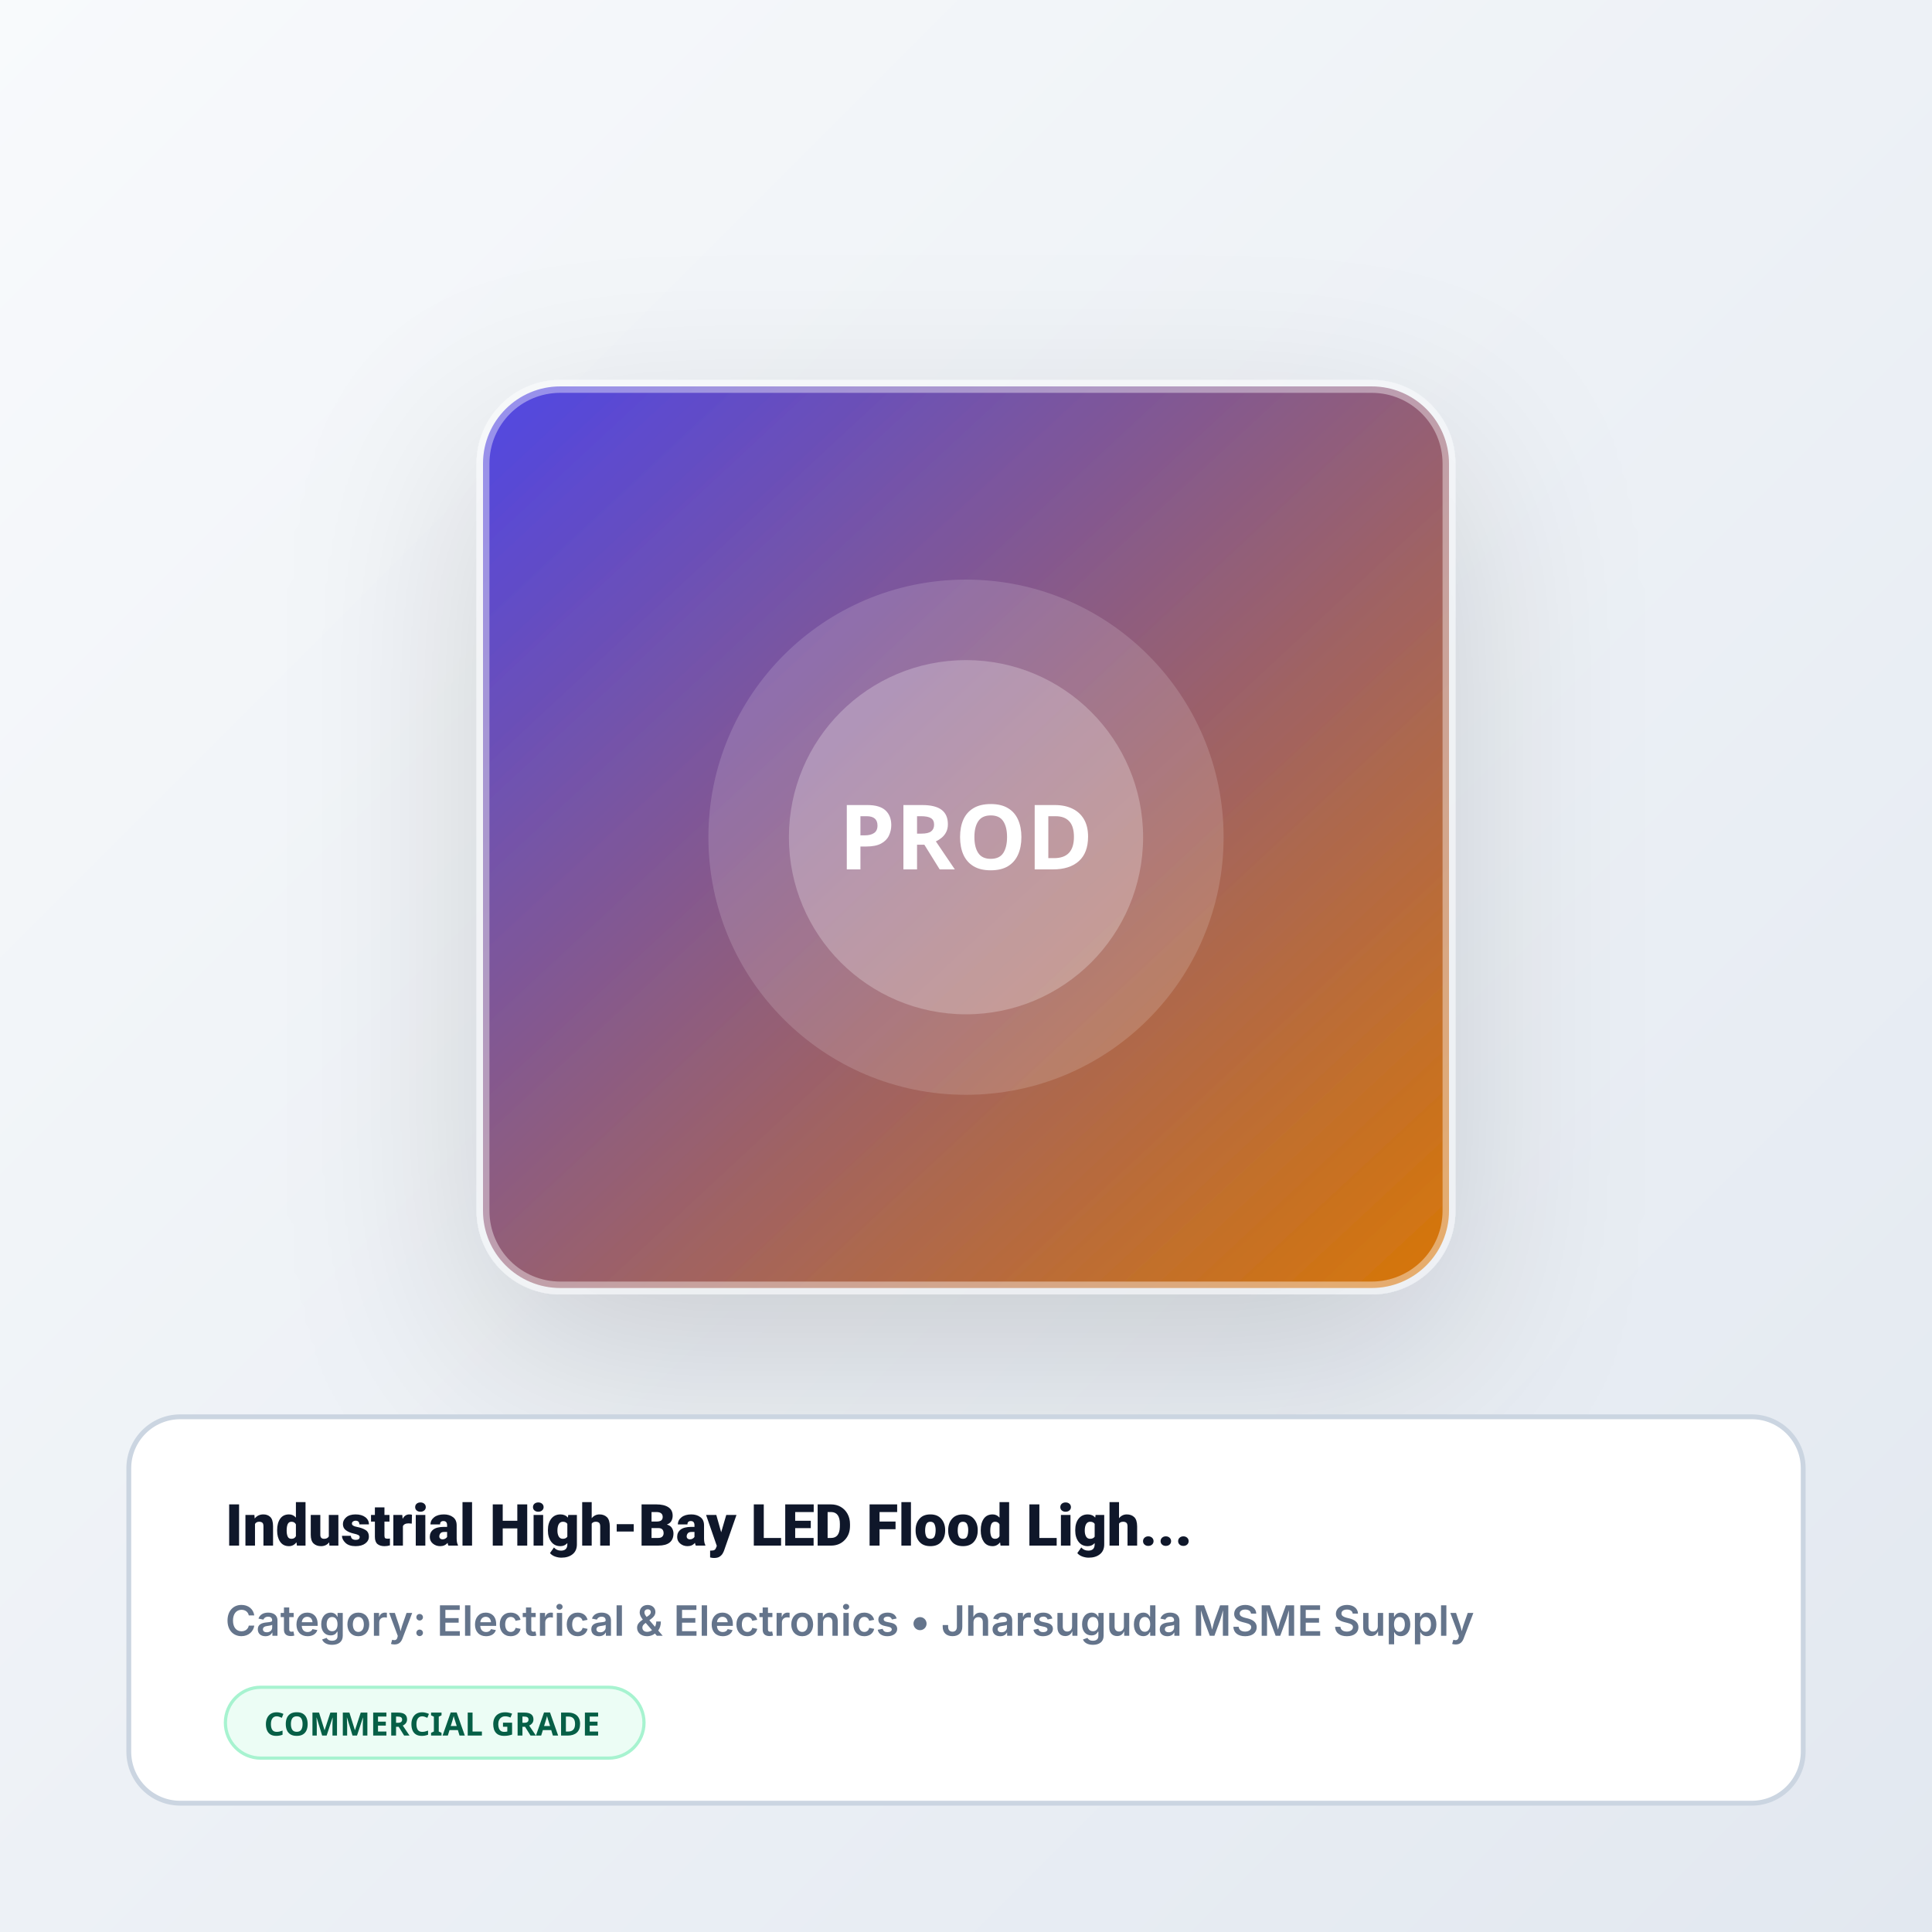
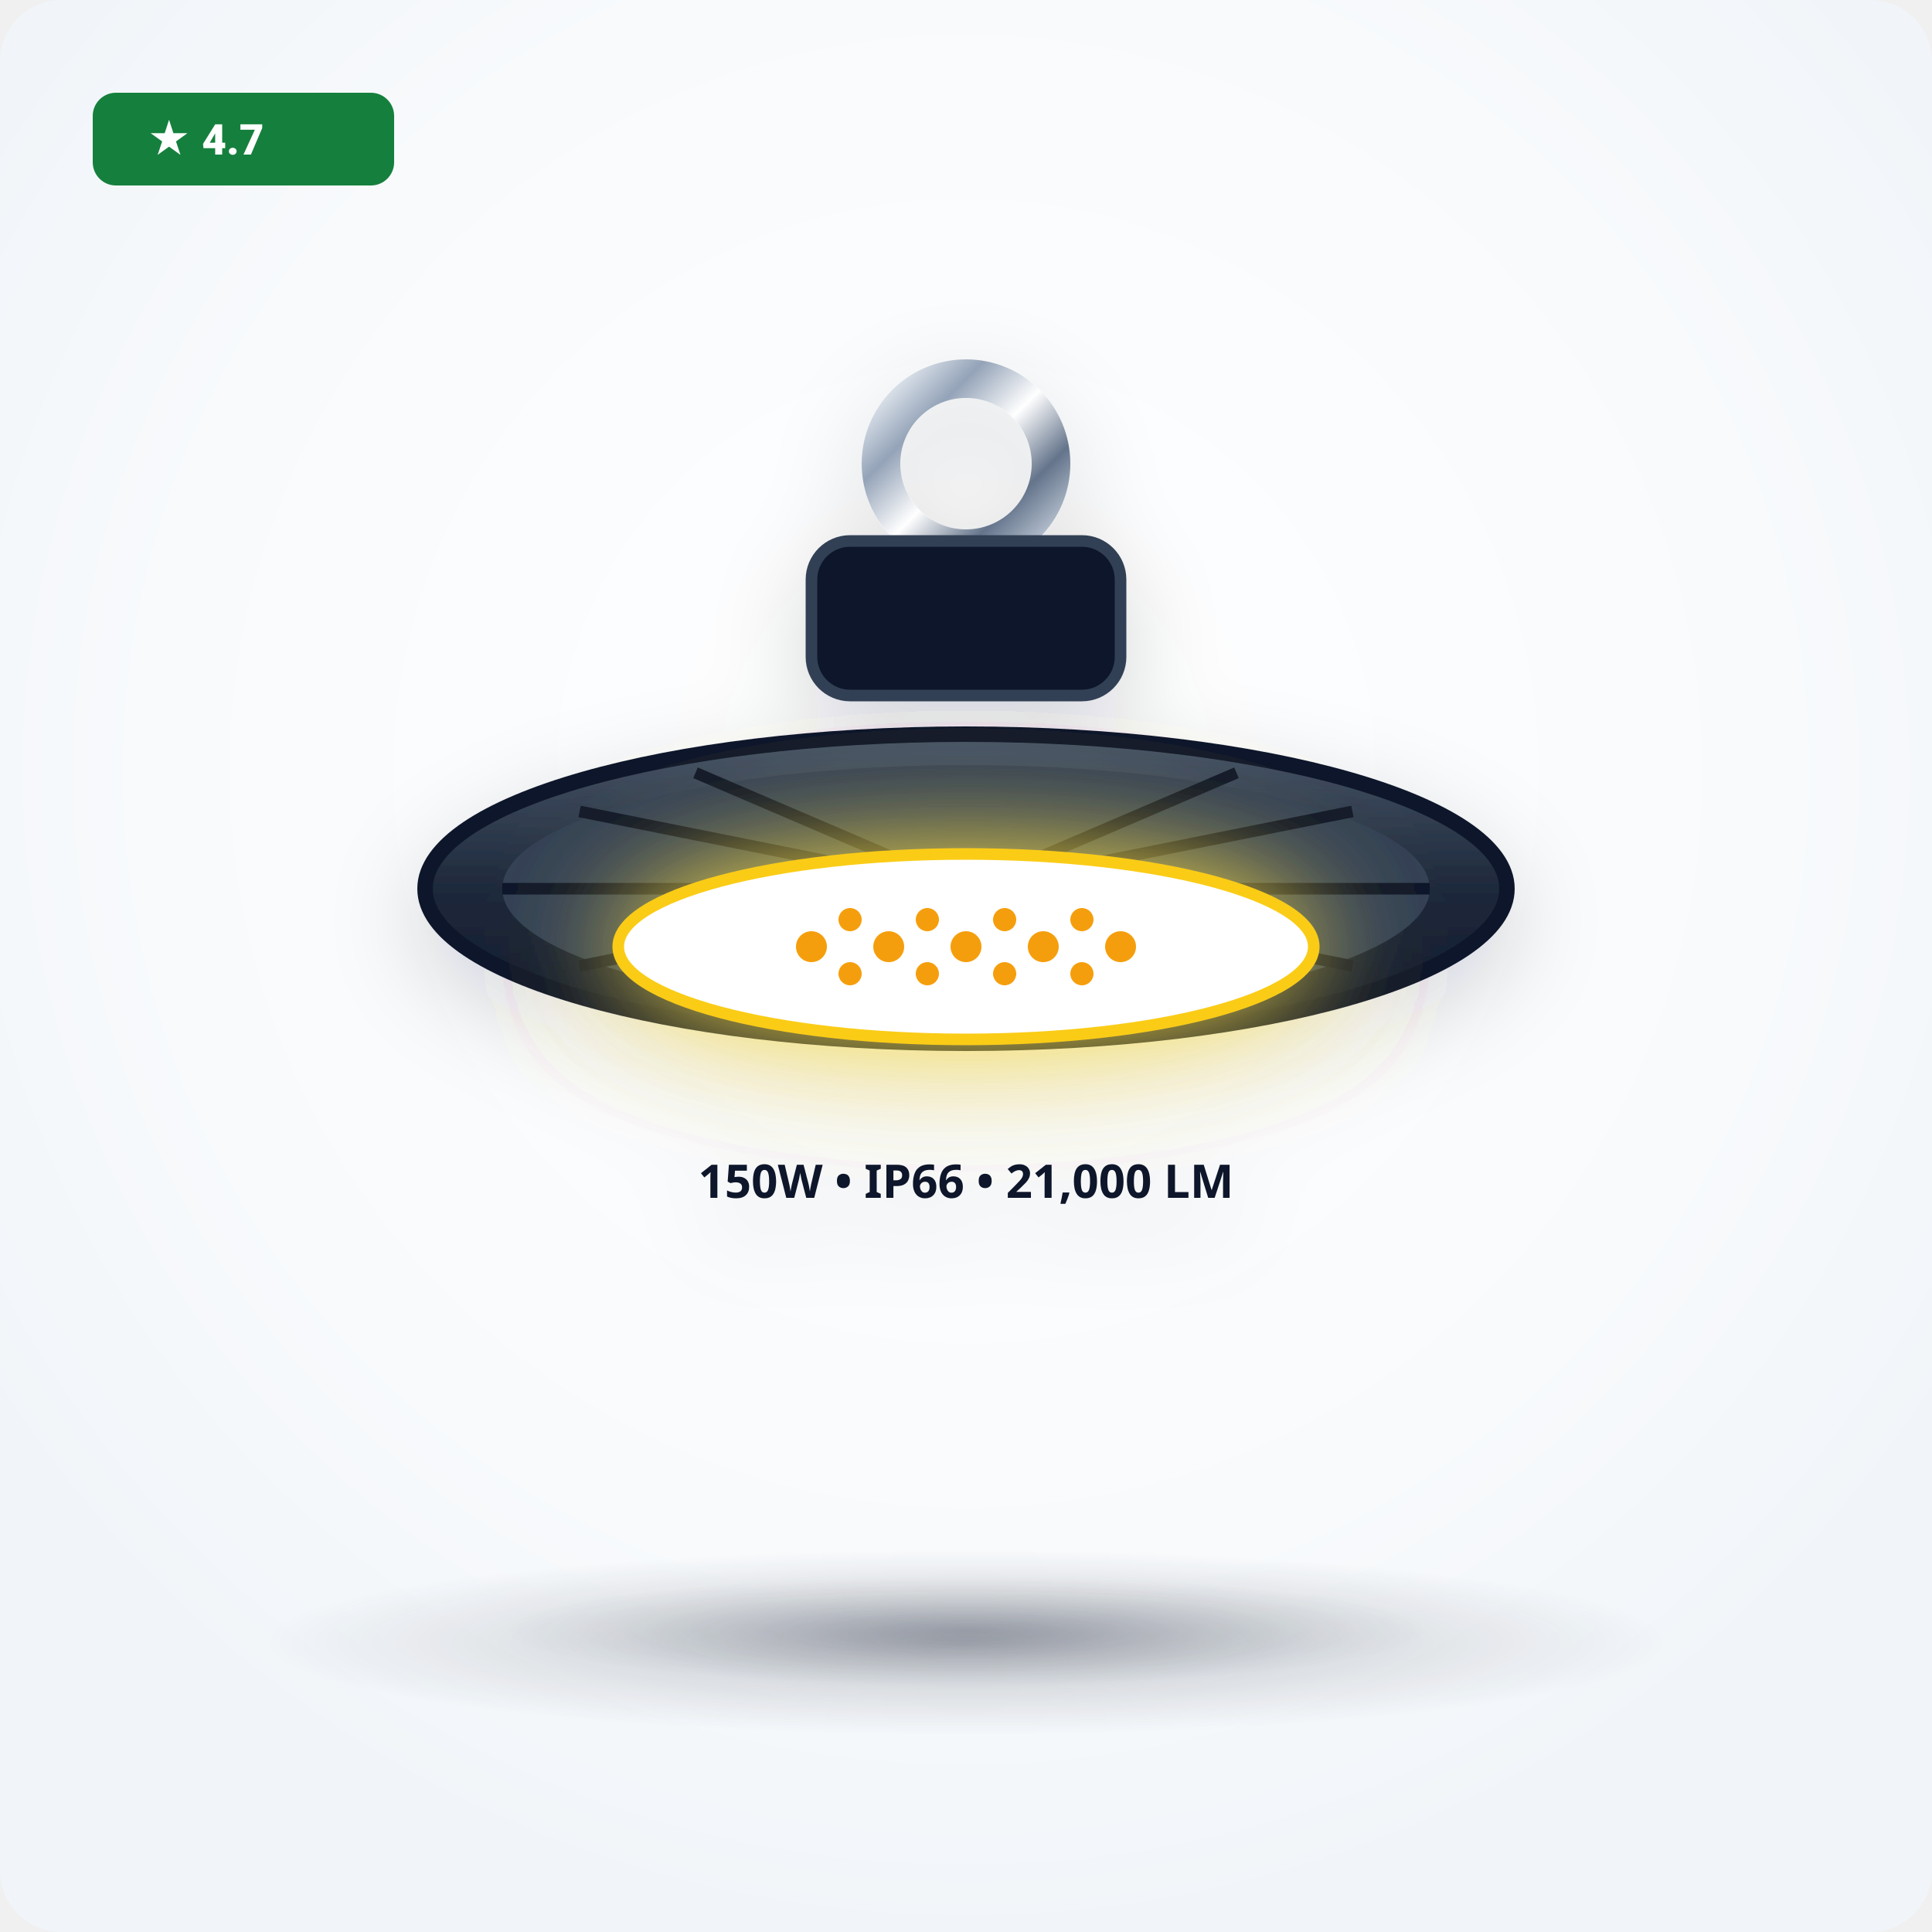
- <svg xmlns="http://www.w3.org/2000/svg" viewBox="0 0 600 600" width="600" height="600">
+ <svg xmlns="http://www.w3.org/2000/svg" viewBox="0 0 500 500" width="500" height="500">
  <defs>
-     <linearGradient id="pbg" x1="0%" y1="0%" x2="100%" y2="100%">
-       <stop offset="0%" stop-color="#f8fafc" />
-       <stop offset="100%" stop-color="#e2e8f0" />
+     <radialGradient id="studioBg" cx="50%" cy="40%" r="60%">
+       <stop offset="0%" stop-color="#ffffff" />
+       <stop offset="70%" stop-color="#f8fafc" />
+       <stop offset="100%" stop-color="#f1f5f9" />
+     </radialGradient>
+     <radialGradient id="contactShadow" cx="50%" cy="50%" r="50%">
+       <stop offset="0%" stop-color="rgba(15, 23, 42, 0.28)" />
+       <stop offset="50%" stop-color="rgba(15, 23, 42, 0.12)" />
+       <stop offset="100%" stop-color="rgba(15, 23, 42, 0)" />
+     </radialGradient>
+     <linearGradient id="chromeGrad" x1="0%" y1="0%" x2="100%" y2="100%">
+       <stop offset="0%" stop-color="#f1f5f9" />
+       <stop offset="25%" stop-color="#94a3b8" />
+       <stop offset="50%" stop-color="#ffffff" />
+       <stop offset="75%" stop-color="#64748b" />
+       <stop offset="100%" stop-color="#cbd5e1" />
    </linearGradient>
-     <linearGradient id="pgrad" x1="0%" y1="0%" x2="100%" y2="100%">
-       <stop offset="0%" stop-color="#4f46e5" />
-       <stop offset="100%" stop-color="#d97706" />
+     <linearGradient id="copperGrad" x1="0%" y1="0%" x2="100%" y2="100%">
+       <stop offset="0%" stop-color="#fdba74" />
+       <stop offset="35%" stop-color="#ea580c" />
+       <stop offset="70%" stop-color="#fed7aa" />
+       <stop offset="100%" stop-color="#c2410c" />
    </linearGradient>
+     <linearGradient id="darkMetal" x1="0%" y1="0%" x2="0%" y2="100%">
+       <stop offset="0%" stop-color="#475569" />
+       <stop offset="50%" stop-color="#1e293b" />
+       <stop offset="100%" stop-color="#0f172a" />
+     </linearGradient>
+     <linearGradient id="toolBlue" x1="0%" y1="0%" x2="100%" y2="100%">
+       <stop offset="0%" stop-color="#38bdf8" />
+       <stop offset="40%" stop-color="#0284c7" />
+       <stop offset="100%" stop-color="#0369a1" />
+     </linearGradient>
+     <linearGradient id="safetyOrange" x1="0%" y1="0%" x2="100%" y2="100%">
+       <stop offset="0%" stop-color="#fb923c" />
+       <stop offset="50%" stop-color="#ea580c" />
+       <stop offset="100%" stop-color="#c2410c" />
+     </linearGradient>
+     <linearGradient id="dangerRed" x1="0%" y1="0%" x2="100%" y2="100%">
+       <stop offset="0%" stop-color="#f87171" />
+       <stop offset="50%" stop-color="#dc2626" />
+       <stop offset="100%" stop-color="#991b1b" />
+     </linearGradient>
+     <linearGradient id="cautionYellow" x1="0%" y1="0%" x2="100%" y2="100%">
+       <stop offset="0%" stop-color="#fde047" />
+       <stop offset="40%" stop-color="#eab308" />
+       <stop offset="100%" stop-color="#ca8a04" />
+     </linearGradient>
+     <filter id="softGlow" x="-20%" y="-20%" width="140%" height="140%">
+       <feDropShadow dx="0" dy="8" stdDeviation="12" flood-color="#0f172a" flood-opacity="0.16" />
+     </filter>
  </defs>
-   <rect width="600" height="600" fill="url(#pbg)" />
-   <g transform="translate(150, 120)">
-     <rect width="300" height="280" rx="24" fill="url(#pgrad)" stroke="rgba(255,255,255,0.4)" stroke-width="4" filter="drop-shadow(0 20px 30px rgba(0,0,0,0.15))" />
-     <circle cx="150" cy="140" r="80" fill="rgba(255,255,255,0.15)" />
-     <circle cx="150" cy="140" r="55" fill="rgba(255,255,255,0.25)" />
-     <text x="150" y="150" font-family="sans-serif" font-size="28" font-weight="900" text-anchor="middle" fill="#ffffff">PROD</text>
+   <rect width="500" height="500" rx="16" fill="url(#studioBg)" />
+   <ellipse cx="250" cy="425" rx="180" ry="24" fill="url(#contactShadow)" />
+   <ellipse cx="250" cy="422" rx="120" ry="14" fill="url(#contactShadow)" opacity="0.8" />
+   <g filter="url(#softGlow)">
+     <g transform="translate(100, 70)">
+       <circle cx="150" cy="50" r="22" fill="none" stroke="url(#chromeGrad)" stroke-width="10" />
+       <rect x="110" y="70" width="80" height="40" rx="10" fill="#0f172a" stroke="#334155" stroke-width="3" />
+       <ellipse cx="150" cy="160" rx="140" ry="40" fill="url(#darkMetal)" stroke="#0f172a" stroke-width="4" />
+       <ellipse cx="150" cy="160" rx="120" ry="32" fill="#334155" />
+       <g stroke="#0f172a" stroke-width="3">
+         <line x1="30" y1="160" x2="270" y2="160" />
+         <line x1="50" y1="140" x2="250" y2="180" />
+         <line x1="50" y1="180" x2="250" y2="140" />
+         <line x1="80" y1="130" x2="220" y2="190" />
+         <line x1="80" y1="190" x2="220" y2="130" />
+       </g>
+       <ellipse cx="150" cy="175" rx="90" ry="24" fill="#ffffff" stroke="#facc15" stroke-width="3" filter="drop-shadow(0 0 15px #fde047)" />
+       <g fill="#f59e0b">
+         <circle cx="110" cy="175" r="4" />
+         <circle cx="130" cy="175" r="4" />
+         <circle cx="150" cy="175" r="4" />
+         <circle cx="170" cy="175" r="4" />
+         <circle cx="190" cy="175" r="4" />
+         <circle cx="120" cy="168" r="3" />
+         <circle cx="140" cy="168" r="3" />
+         <circle cx="160" cy="168" r="3" />
+         <circle cx="180" cy="168" r="3" />
+         <circle cx="120" cy="182" r="3" />
+         <circle cx="140" cy="182" r="3" />
+         <circle cx="160" cy="182" r="3" />
+         <circle cx="180" cy="182" r="3" />
+       </g>
+       <text x="150" y="240" font-family="sans-serif" font-size="12" font-weight="900" fill="#0f172a" text-anchor="middle">150W • IP66 • 21,000 LM</text>
+     </g>
  </g>
-   <rect x="40" y="440" width="520" height="120" rx="16" fill="#ffffff" stroke="#cbd5e1" stroke-width="1.5" />
-   <text x="70" y="480" font-family="-apple-system, BlinkMacSystemFont, 'Segoe UI', Roboto, sans-serif" font-size="18" font-weight="900" fill="#0f172a">
-     Industrial High-Bay LED Flood Ligh...
-   </text>
-   <text x="70" y="508" font-family="-apple-system, BlinkMacSystemFont, sans-serif" font-size="13" font-weight="600" fill="#64748b">
-     Category: Electrical &amp; Electronics • Jharsuguda MSME Supply
-   </text>
-   <g transform="translate(70, 524)">
-     <rect width="130" height="22" rx="11" fill="#ecfdf5" stroke="#a7f3d0" />
-     <text x="12" y="15" font-family="sans-serif" font-size="10" font-weight="800" fill="#065f46">COMMERCIAL GRADE</text>
+   <g transform="translate(24, 24)">
+     <rect width="78" height="24" rx="6" fill="#15803d" />
+     <text x="14" y="16" font-family="-apple-system, BlinkMacSystemFont, 'Segoe UI', Roboto, sans-serif" font-size="11" font-weight="800" fill="#ffffff">★ 4.7</text>
  </g>
</svg>
